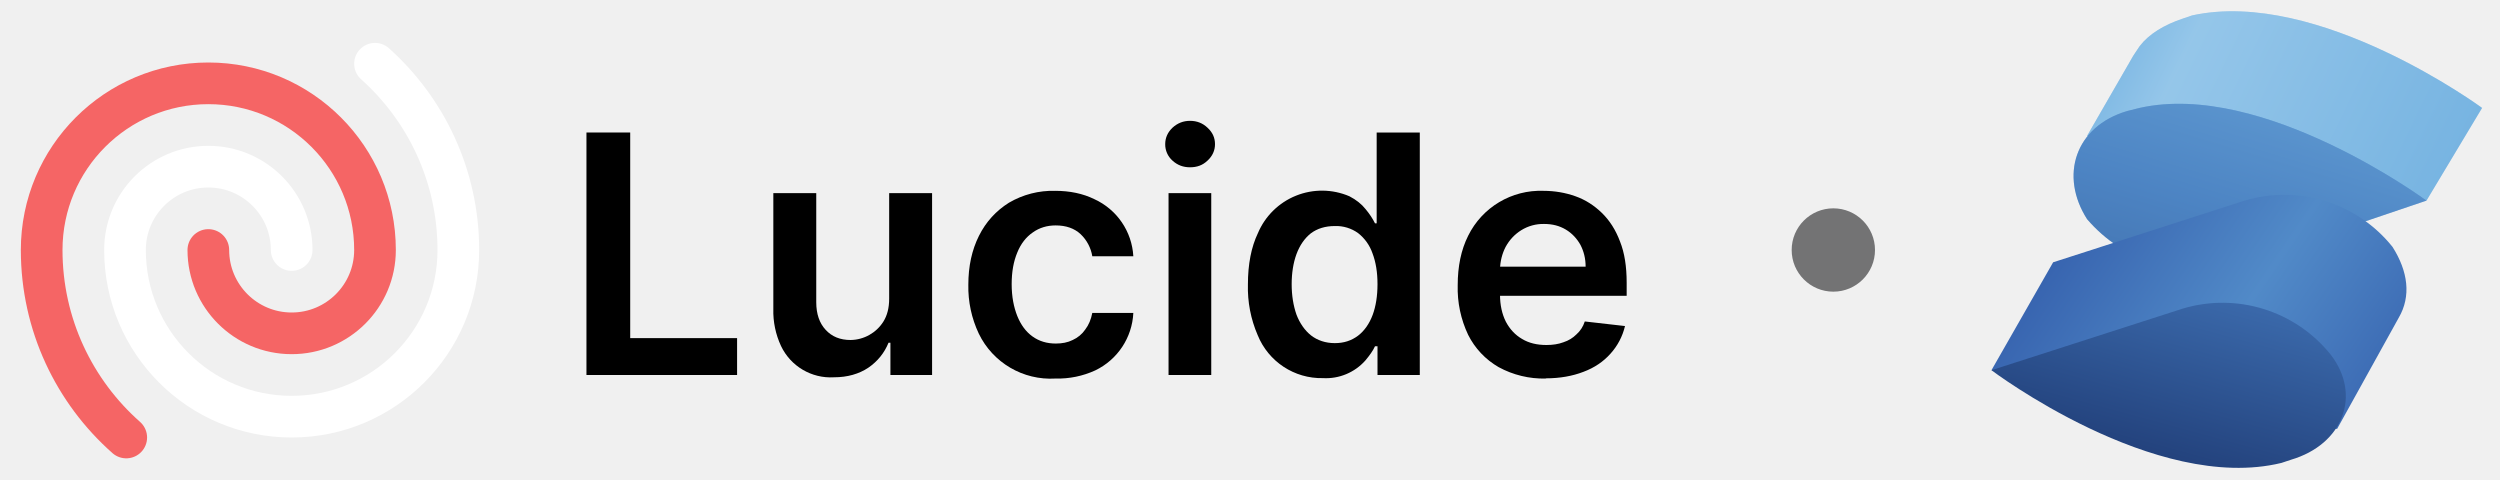
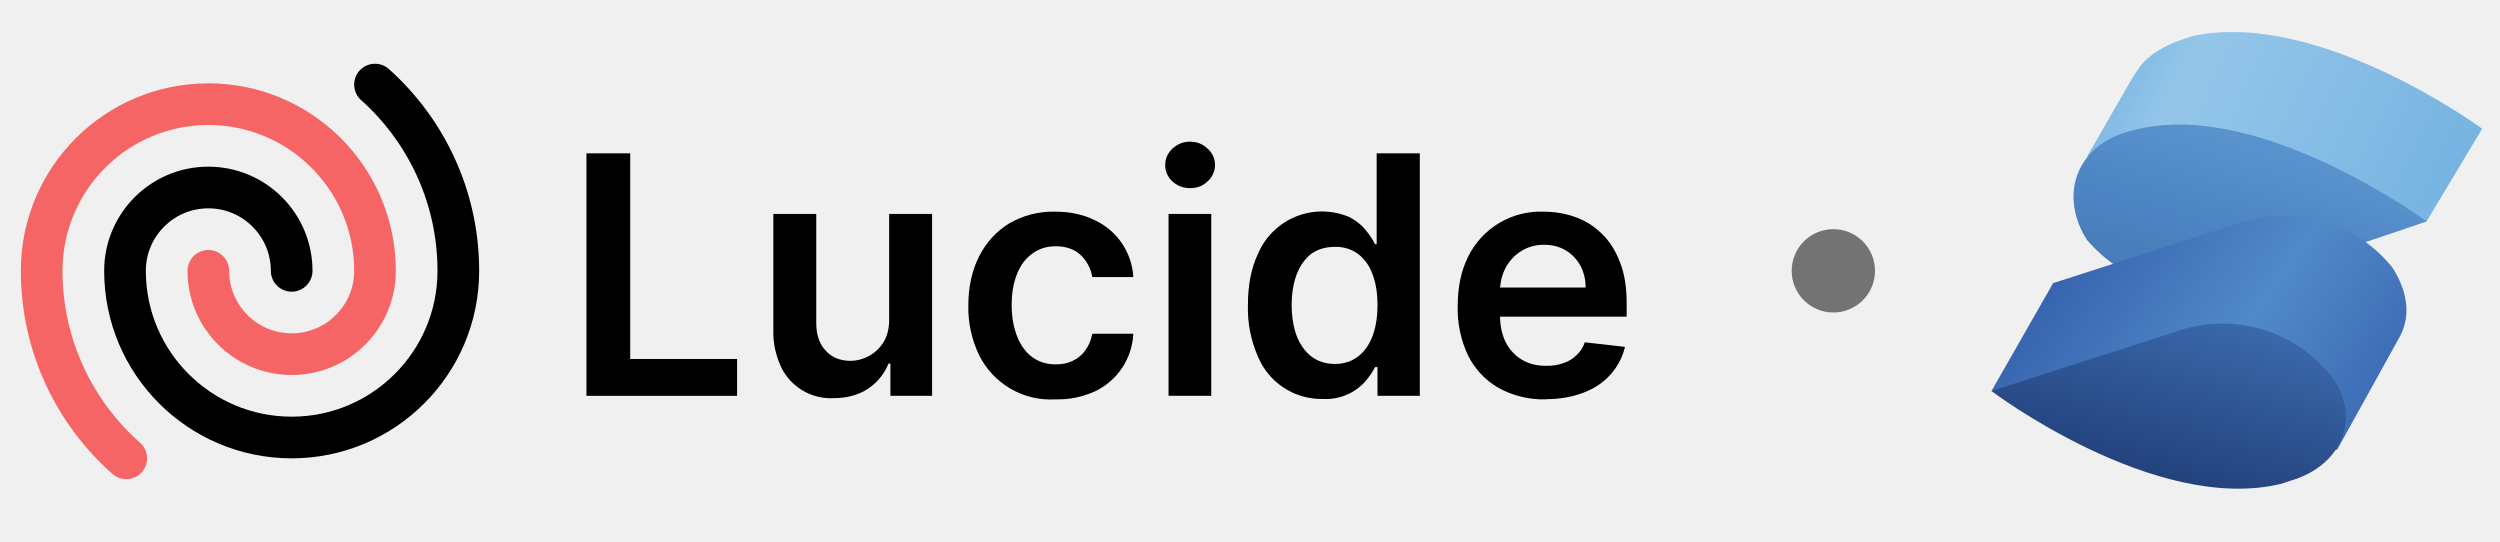
- <svg xmlns="http://www.w3.org/2000/svg" fill="none" viewBox="0 0 120 23" class="package-logo">
+ <svg xmlns="http://www.w3.org/2000/svg" fill="none" viewBox="0 -1 120 26" class="package-lucide-logo">
  <path fill="#76B3E1" d="M119.14 5.18S111.29-.59 105.22.74l-.44.15c-.9.3-1.63.74-2.08 1.33l-.3.45-2.22 3.85 3.85.74a7.51 7.51 0 0 0 5.63 1.03l6.81 1.34 2.67-4.45Z" />
  <path fill="url(#a)" d="M119.14 5.18S111.29-.59 105.22.74l-.44.15c-.9.3-1.63.74-2.08 1.33l-.3.45-2.22 3.85 3.85.74a7.51 7.51 0 0 0 5.63 1.03l6.81 1.34 2.67-4.45Z" opacity=".3" />
  <path fill="#518AC8" d="m102.7 5.18-.6.15c-2.5.74-3.25 3.11-1.92 5.19a7.01 7.01 0 0 0 7.11 2.22l9.18-3.11s-7.84-5.78-13.77-4.45Z" />
  <path fill="url(#b)" d="m102.7 5.18-.6.15c-2.5.74-3.25 3.11-1.92 5.19a7.01 7.01 0 0 0 7.11 2.22l9.18-3.11s-7.84-5.78-13.77-4.45Z" opacity=".3" />
  <path fill="url(#c)" d="M114.84 11.85a6.66 6.66 0 0 0-7.1-2.22l-9.19 2.96-2.96 5.18 16.59 2.82 2.96-5.34c.6-1.03.45-2.22-.3-3.4Z" />
  <path fill="url(#d)" d="M111.88 17.03a6.66 6.66 0 0 0-7.1-2.22l-9.19 2.96s7.85 5.93 13.92 4.45l.45-.15c2.52-.74 3.4-3.11 1.92-5.04Z" />
  <path fill="currentColor" d="M74.2 18.17a4.5 4.5 0 0 1-2.27-.55 3.7 3.7 0 0 1-1.46-1.55 5.21 5.21 0 0 1-.5-2.38c0-.9.16-1.69.5-2.37a3.87 3.87 0 0 1 3.62-2.16c.54 0 1.05.09 1.53.26s.9.44 1.27.8c.37.36.66.81.87 1.37.22.55.32 1.21.32 1.98v.63h-7.15V12.8h5.18c0-.4-.09-.74-.25-1.05-.17-.3-.4-.55-.7-.73-.3-.18-.64-.27-1.04-.27a2 2 0 0 0-1.1.3c-.32.2-.57.47-.75.8-.17.33-.26.69-.27 1.08v1.2c0 .52.1.95.28 1.31.19.36.45.64.78.83.33.2.72.29 1.17.29.3 0 .57-.04.81-.13.25-.08.46-.21.63-.38.18-.16.32-.37.4-.62l1.93.22a3 3 0 0 1-.7 1.33c-.33.37-.76.67-1.3.87-.52.2-1.12.31-1.8.31Z" />
  <path fill="currentColor" d="M63.5 18.15a3.3 3.3 0 0 1-3.13-2.06 5.73 5.73 0 0 1-.47-2.44c0-.97.16-1.79.48-2.46a3.34 3.34 0 0 1 4.39-1.77c.33.17.59.38.78.62.2.24.34.46.45.68h.08V6.36h2.07V18h-2.03v-1.38H66c-.1.22-.26.44-.46.68a2.53 2.53 0 0 1-2.04.85Zm.57-1.68c.44 0 .8-.12 1.12-.36.3-.23.54-.57.7-1 .15-.41.23-.9.23-1.47s-.08-1.06-.24-1.48a2.1 2.1 0 0 0-.69-.97 1.8 1.8 0 0 0-1.12-.34c-.46 0-.84.12-1.15.35-.3.24-.53.57-.69 1-.15.41-.23.9-.23 1.44 0 .54.08 1.03.23 1.46.16.42.4.76.7 1 .31.24.7.37 1.14.37Z" />
  <path fill="currentColor" d="M56.09 18V9.27h2.05V18H56.1Zm1.03-9.97c-.32 0-.6-.1-.84-.32a1.04 1.04 0 0 1-.35-.79c0-.31.12-.57.35-.79.24-.22.52-.33.84-.33.33 0 .61.11.84.33.24.22.36.48.36.79 0 .3-.12.57-.36.79-.23.22-.5.32-.84.32Z" />
  <path fill="currentColor" d="M50.66 18.17a3.83 3.83 0 0 1-3.68-2.16 5.24 5.24 0 0 1-.5-2.34c0-.89.17-1.67.51-2.35.34-.68.82-1.2 1.44-1.59a4.16 4.16 0 0 1 2.22-.57c.7 0 1.33.13 1.88.4a3.21 3.21 0 0 1 1.87 2.74h-1.97a1.88 1.88 0 0 0-.56-1.06c-.3-.28-.7-.42-1.2-.42-.41 0-.78.11-1.1.34-.32.22-.57.54-.74.96-.18.43-.27.93-.27 1.52 0 .6.1 1.1.27 1.53.17.42.41.75.73.98.32.23.69.34 1.12.34.3 0 .57-.05.81-.17.24-.11.45-.28.6-.5.17-.22.28-.49.34-.8h1.97a3.23 3.23 0 0 1-1.83 2.76 4.3 4.3 0 0 1-1.9.39Z" />
  <path fill="currentColor" d="M42.68 14.33V9.27h2.06V18h-2v-1.55h-.09c-.2.49-.52.89-.97 1.2-.45.3-1 .46-1.65.46a2.64 2.64 0 0 1-2.54-1.5 3.95 3.95 0 0 1-.37-1.78V9.27h2.06v5.24c0 .55.15 1 .45 1.32.3.33.7.49 1.2.49a1.89 1.89 0 0 0 1.57-.88c.19-.3.28-.67.28-1.11Z" />
  <path fill="currentColor" d="M28.15 18V6.36h2.1v9.87h5.13V18h-7.23Z" />
-   <path stroke="#fff" stroke-linecap="round" stroke-linejoin="round" stroke-width="2" d="M14 12a4 4 0 0 0-8 0 8 8 0 0 0 16 0c0-3.55-1.55-6.75-4-8.94" />
+   <path stroke="currentColor" stroke-linecap="round" stroke-linejoin="round" stroke-width="2" d="M14 12a4 4 0 0 0-8 0 8 8 0 0 0 16 0c0-3.55-1.55-6.75-4-8.94" />
  <path stroke="#F56565" stroke-linecap="round" stroke-linejoin="round" stroke-width="2" d="M10 12a4 4 0 0 0 8 0 8 8 0 1 0-16 0c0 3.58 1.57 6.8 4.06 9" />
  <circle cx="88" cy="12" r="2" fill="#737374" />
  <defs>
    <linearGradient id="a" x1="99.07" x2="117.51" y1=".44" y2="9.4" gradientUnits="userSpaceOnUse">
      <stop offset=".1" stop-color="#76B3E1" />
      <stop offset=".3" stop-color="#DCF2FD" />
      <stop offset="1" stop-color="#76B3E1" />
    </linearGradient>
    <linearGradient id="b" x1="109.19" x2="105.96" y1="4.83" y2="15.58" gradientUnits="userSpaceOnUse">
      <stop stop-color="#76B3E1" />
      <stop offset=".5" stop-color="#4377BB" />
      <stop offset="1" stop-color="#1F3B77" />
    </linearGradient>
    <linearGradient id="c" x1="97.72" x2="116.37" y1="9.51" y2="22.19" gradientUnits="userSpaceOnUse">
      <stop stop-color="#315AA9" />
      <stop offset=".5" stop-color="#518AC8" />
      <stop offset="1" stop-color="#315AA9" />
    </linearGradient>
    <linearGradient id="d" x1="106.14" x2="98.61" y1="11.03" y2="38.62" gradientUnits="userSpaceOnUse">
      <stop stop-color="#4377BB" />
      <stop offset=".5" stop-color="#1A336B" />
      <stop offset="1" stop-color="#1A336B" />
    </linearGradient>
  </defs>
</svg>
